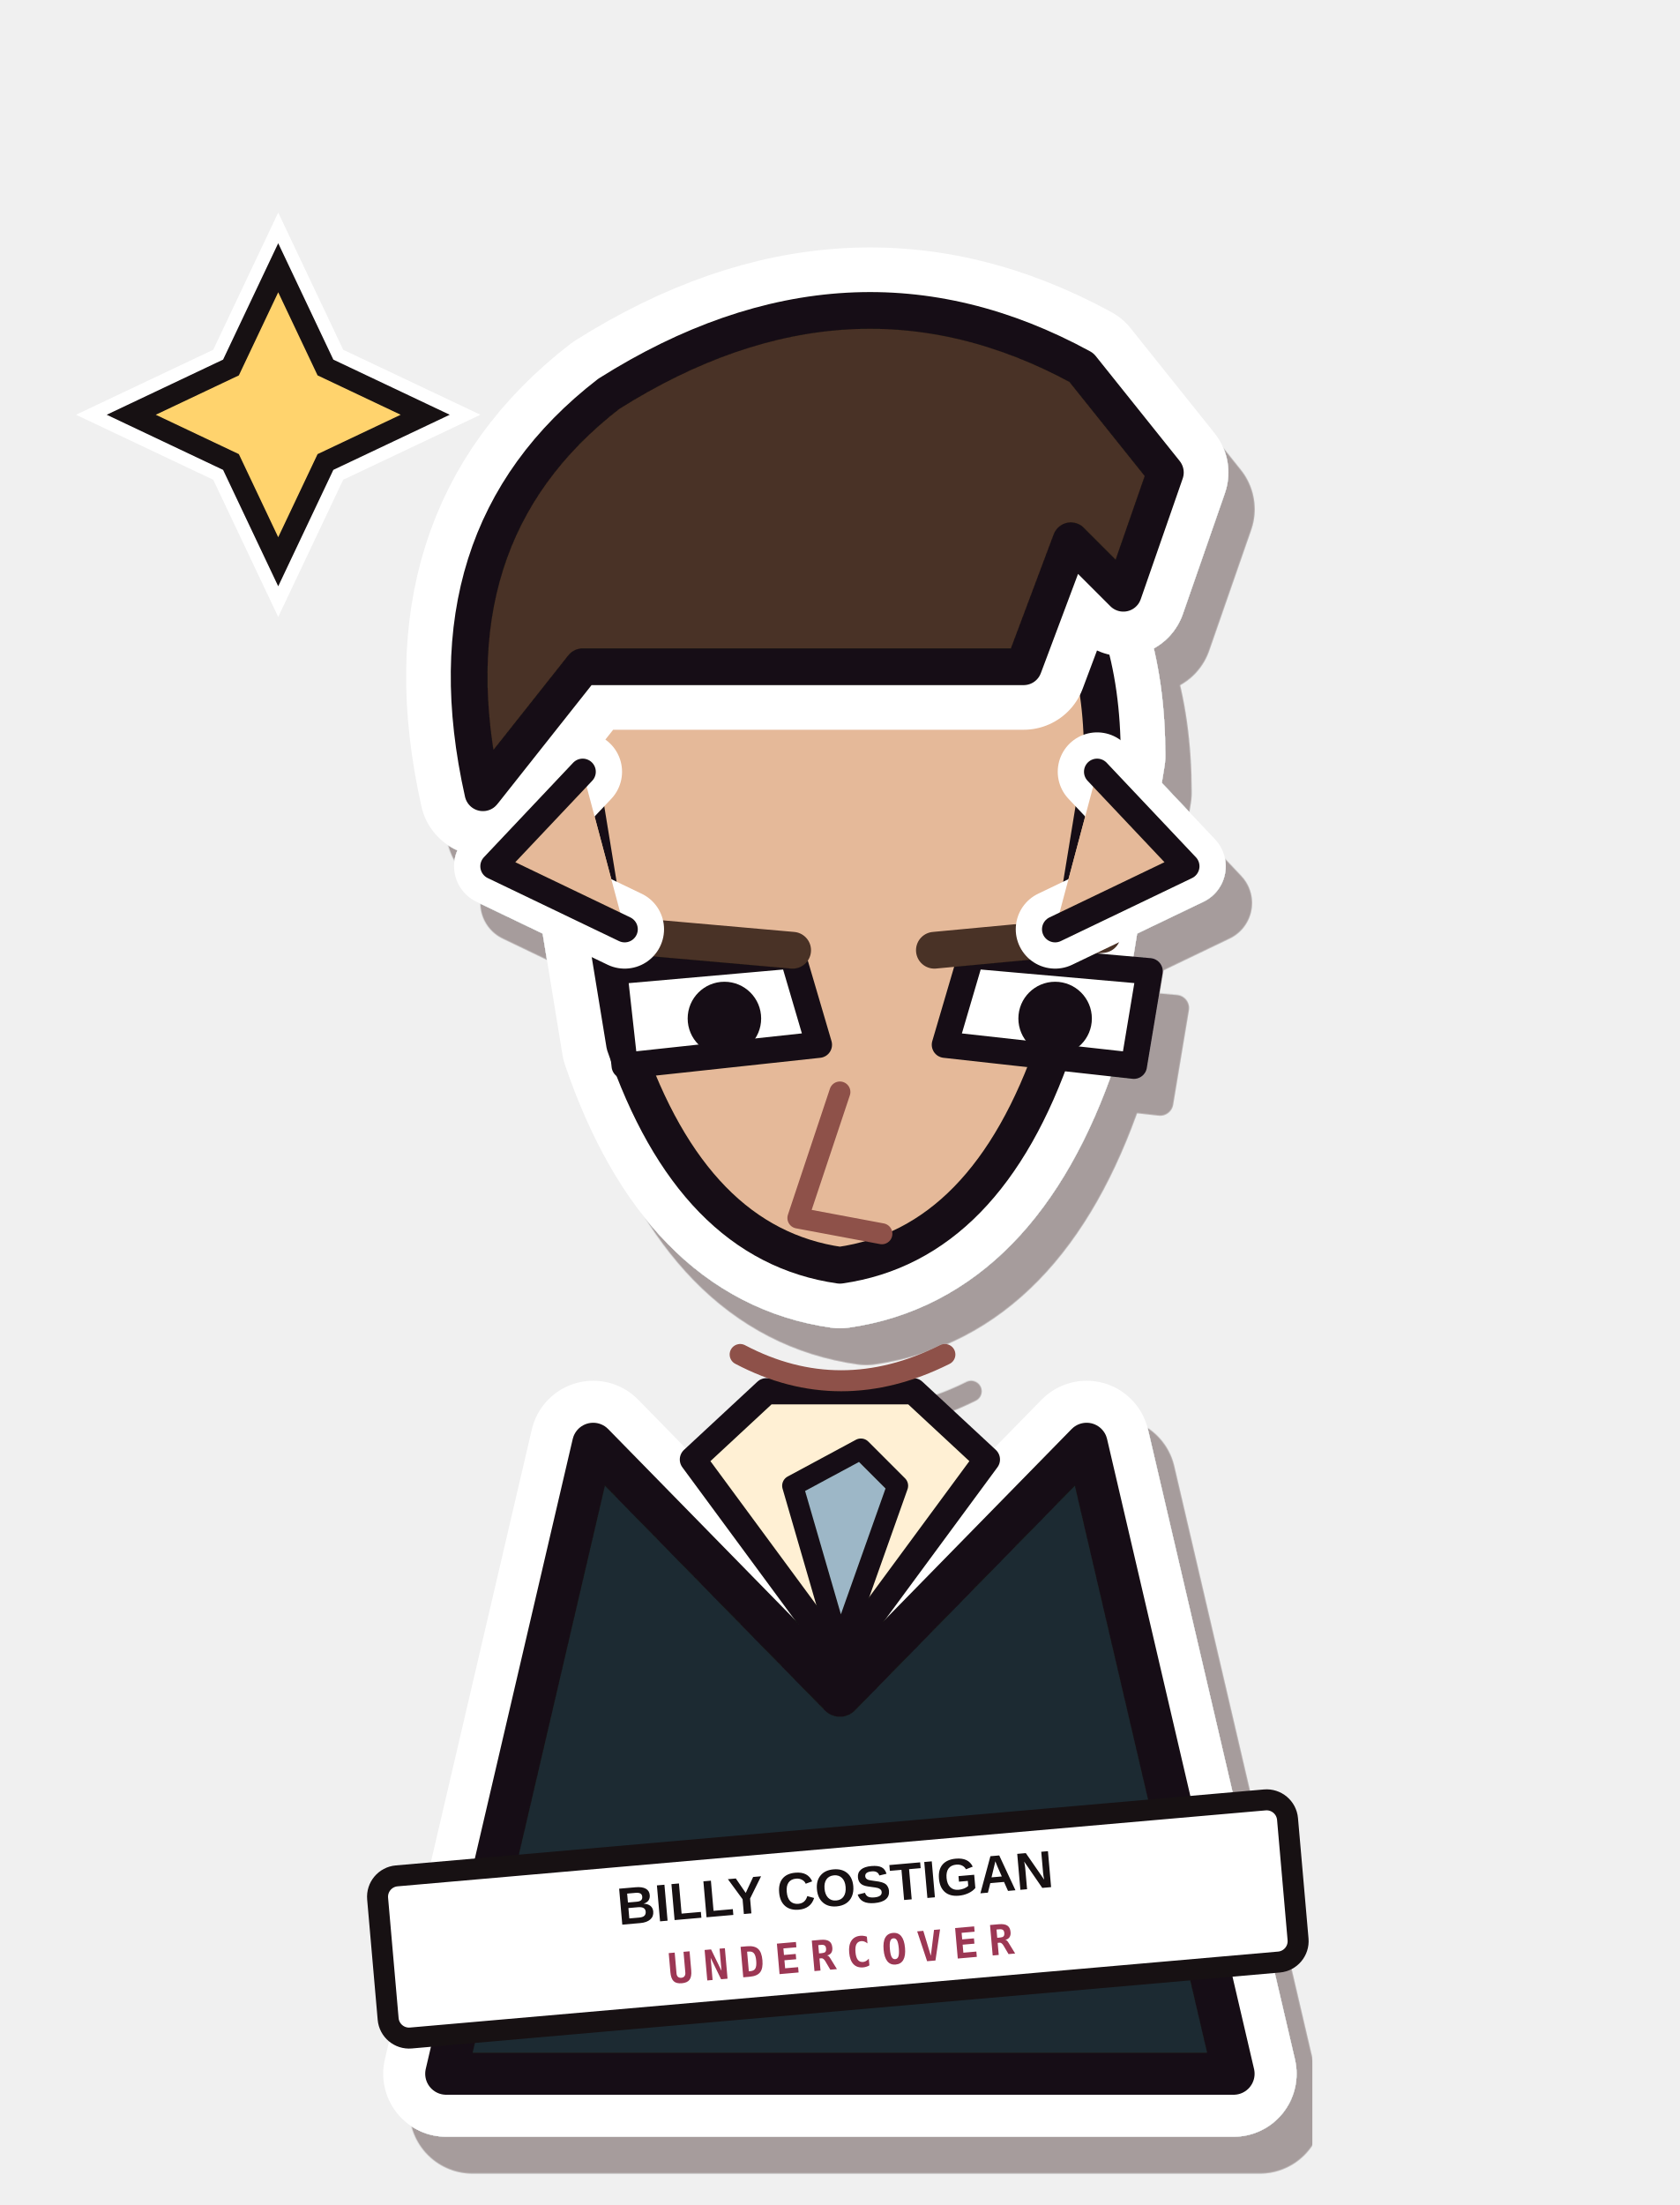
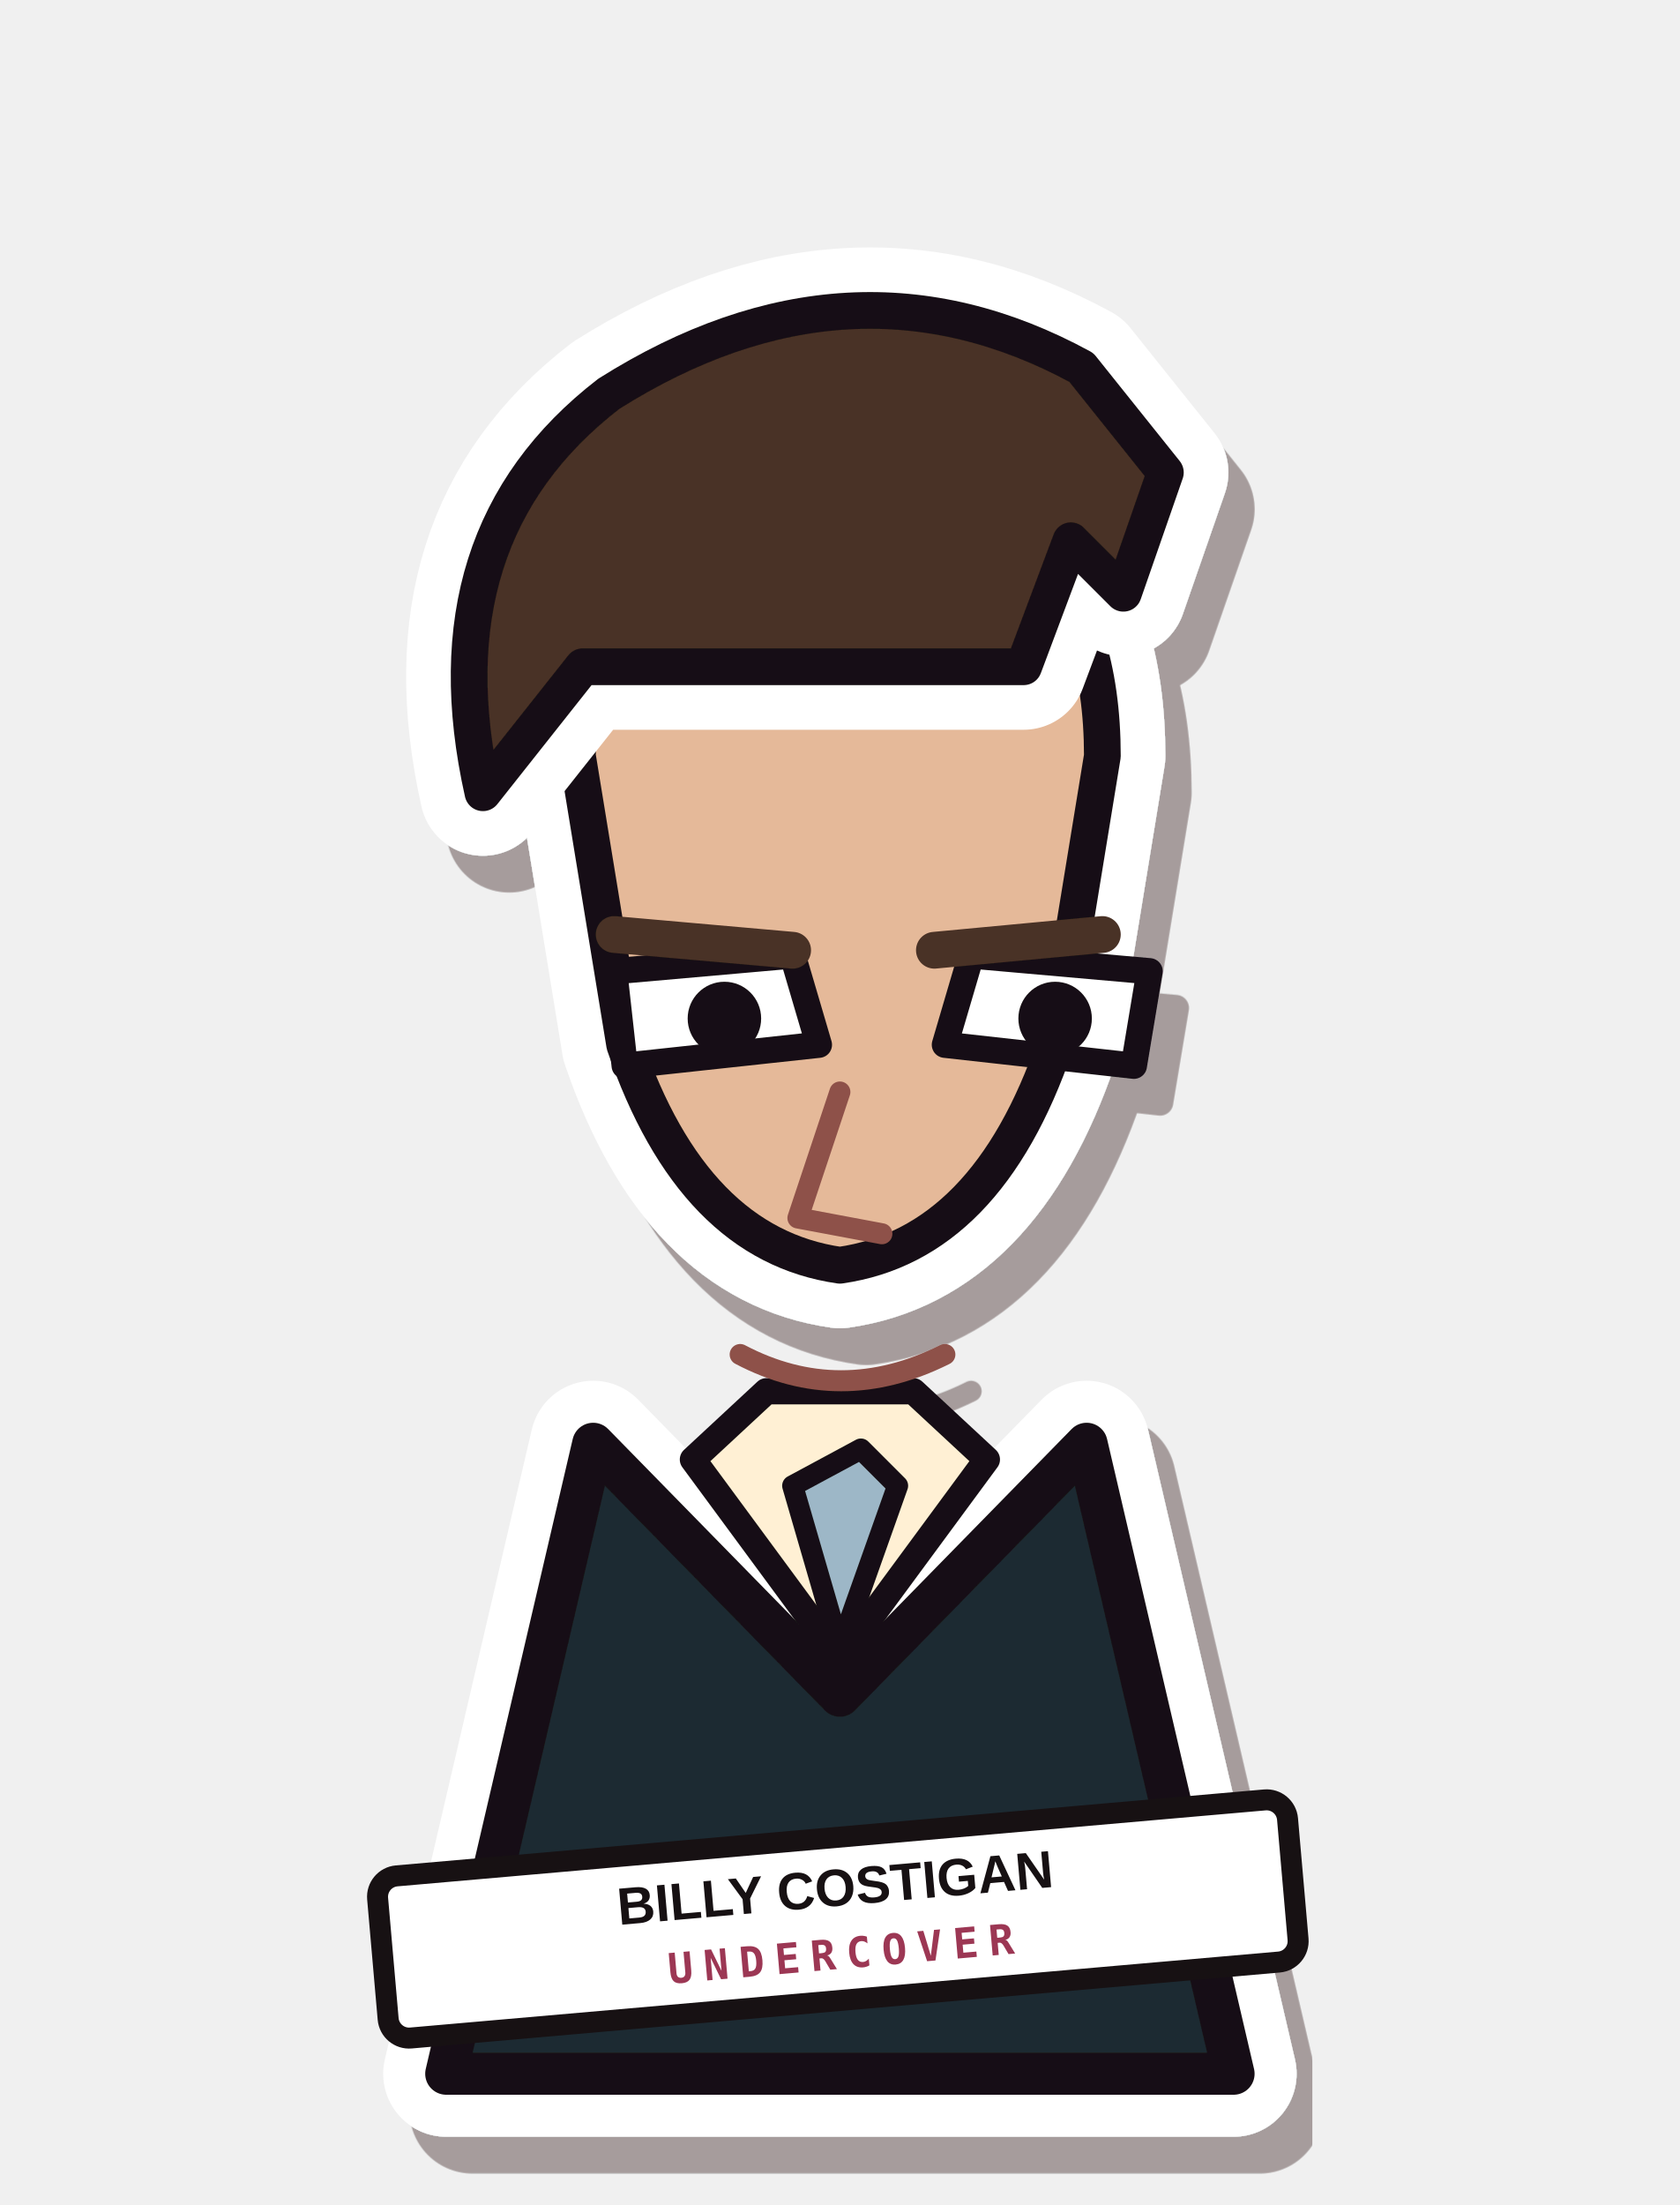
<svg xmlns="http://www.w3.org/2000/svg" viewBox="0 0 320 420" role="img" aria-label="BILLY COSTIGAN cartoon sticker">
  <defs>
    <filter id="shadow">
      <feDropShadow dx="5" dy="7" stdDeviation="0" flood-color="#171113" flood-opacity=".35" />
    </filter>
  </defs>
  <g filter="url(#shadow)" stroke-linejoin="round" stroke-linecap="round">
    <path d="M113 275 160 323 207 275 235 395H85Z" fill="#1d2931" stroke="#fff" stroke-width="24" />
    <path d="M113 275 160 323 207 275 235 395H85Z" fill="#1d2931" stroke="#171113" stroke-width="8" />
    <path d="M132 278 160 316 188 278 174 265H146Z" fill="#fff0d4" stroke="#171113" stroke-width="5" />
    <path d="M151 283 160 314 171 283 164 276Z" fill="#9db7c7" stroke="#171113" stroke-width="4" />
    <path d="M110 144Q110 94 160 88Q210 94 210 144L201 199Q188 237 160 241Q132 237 119 199Z" fill="#e5b999" stroke="#fff" stroke-width="24" />
    <path d="M110 144Q110 94 160 88Q210 94 210 144L201 199Q188 237 160 241Q132 237 119 199Z" fill="#e5b999" stroke="#171113" stroke-width="7" />
    <path d="M117 185 151 182 156 199 119 203Z M180 199 185 182 219 185 216 203Z" fill="#fff" stroke="#171113" stroke-width="5" />
    <circle cx="138" cy="194" r="7" fill="#171113" />
    <circle cx="201" cy="194" r="7" fill="#171113" />
    <path d="M117 178 151 181M178 181 210 178" fill="none" stroke="#493025" stroke-width="7" />
    <path d="M160 208 152 232 168 235M141 258Q160 268 180 258" fill="none" stroke="#8e5149" stroke-width="4" />
    <path d="M92 151Q81 102 116 75Q162 46 206 70L222 90 214 113 204 103 195 127H111Z" fill="#493025" stroke="#fff" stroke-width="24" />
    <path d="M92 151Q81 102 116 75Q162 46 206 70L222 90 214 113 204 103 195 127H111Z" fill="#493025" stroke="#171113" stroke-width="7" />
-     <path d="M111 147 94 165 119 177M209 147 226 165 201 177" fill="#e5b999" stroke="#fff" stroke-width="15" />
-     <path d="M111 147 94 165 119 177M209 147 226 165 201 177" fill="#e5b999" stroke="#171113" stroke-width="5" />
  </g>
-   <path d="M44 70 53 51 62 70 81 79 62 88 53 107 44 88 25 79Z" fill="#ffd36d" stroke="#fff" stroke-width="9" />
-   <path d="M44 70 53 51 62 70 81 79 62 88 53 107 44 88 25 79Z" fill="#ffd36d" stroke="#171113" stroke-width="4" />
  <g transform="rotate(-5 160 370)">
    <rect x="73" y="350" width="174" height="31" rx="4" fill="#fff" stroke="#171113" stroke-width="4" />
    <text x="160" y="363" font-family="Arial Black,Arial,sans-serif" font-size="10" font-weight="900" text-anchor="middle" fill="#171113">BILLY COSTIGAN</text>
    <text x="160" y="375" font-family="monospace" font-size="8" font-weight="900" text-anchor="middle" letter-spacing="2" fill="#9c3754">UNDERCOVER</text>
  </g>
</svg>
